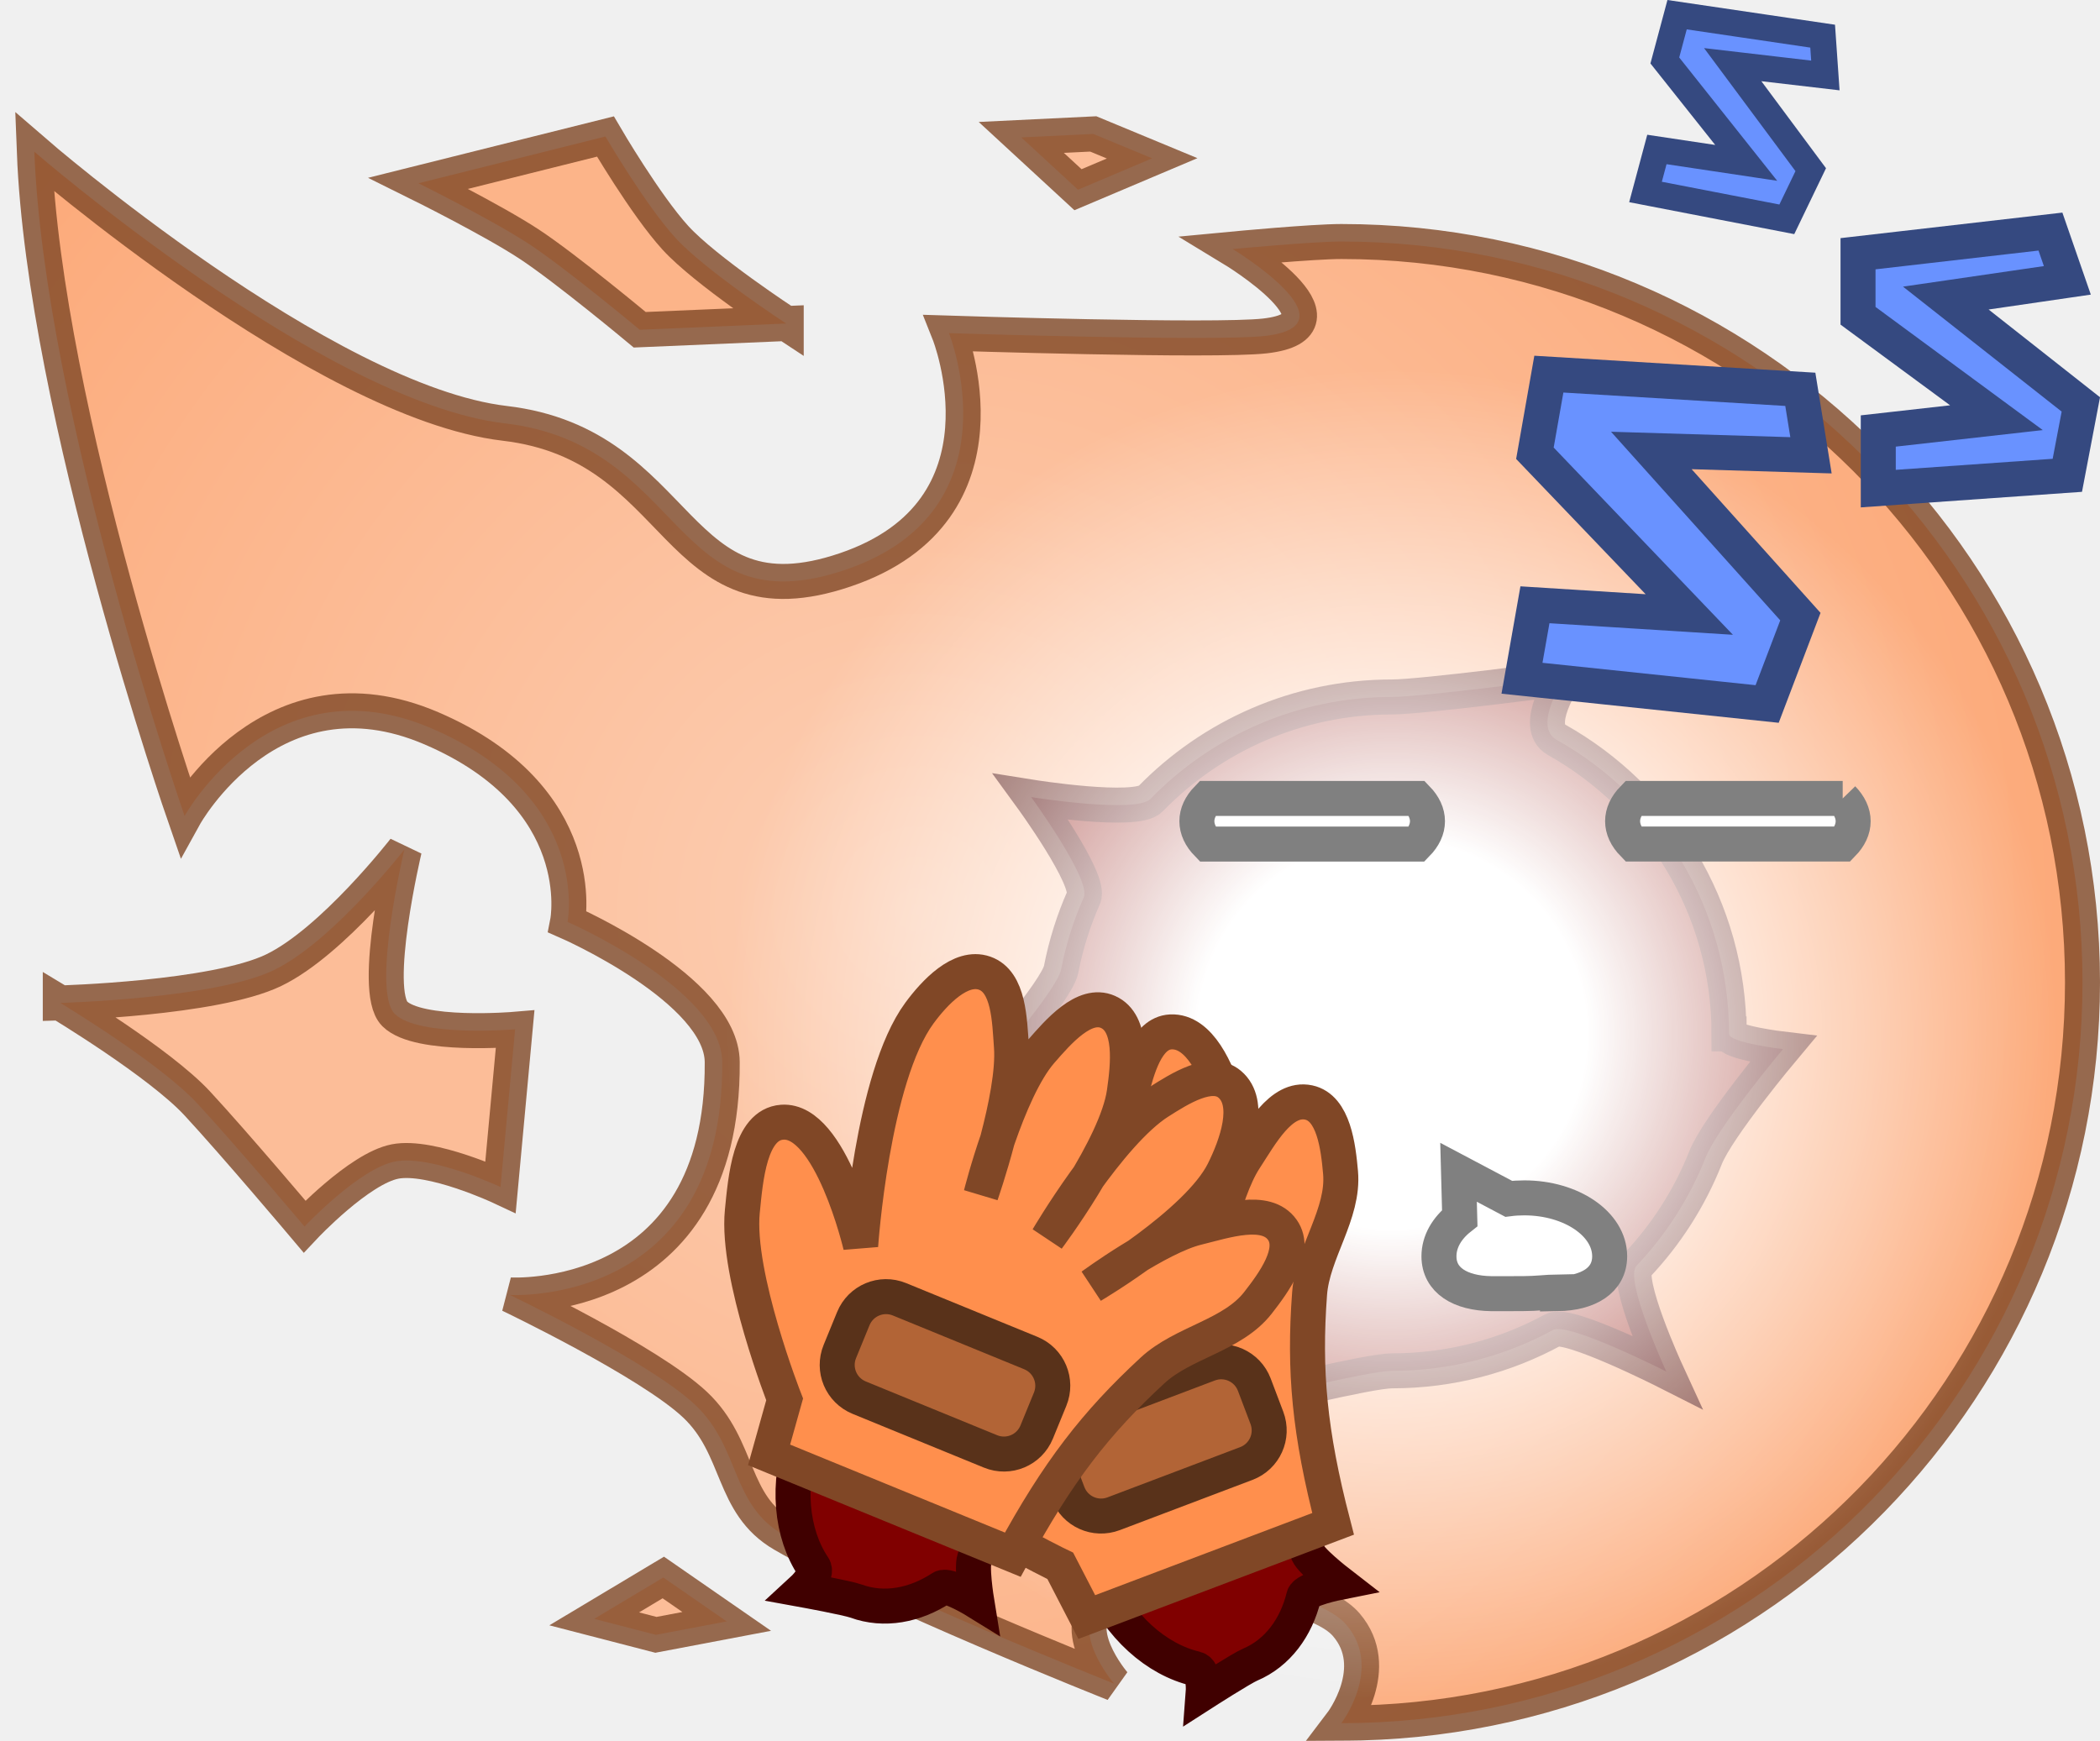
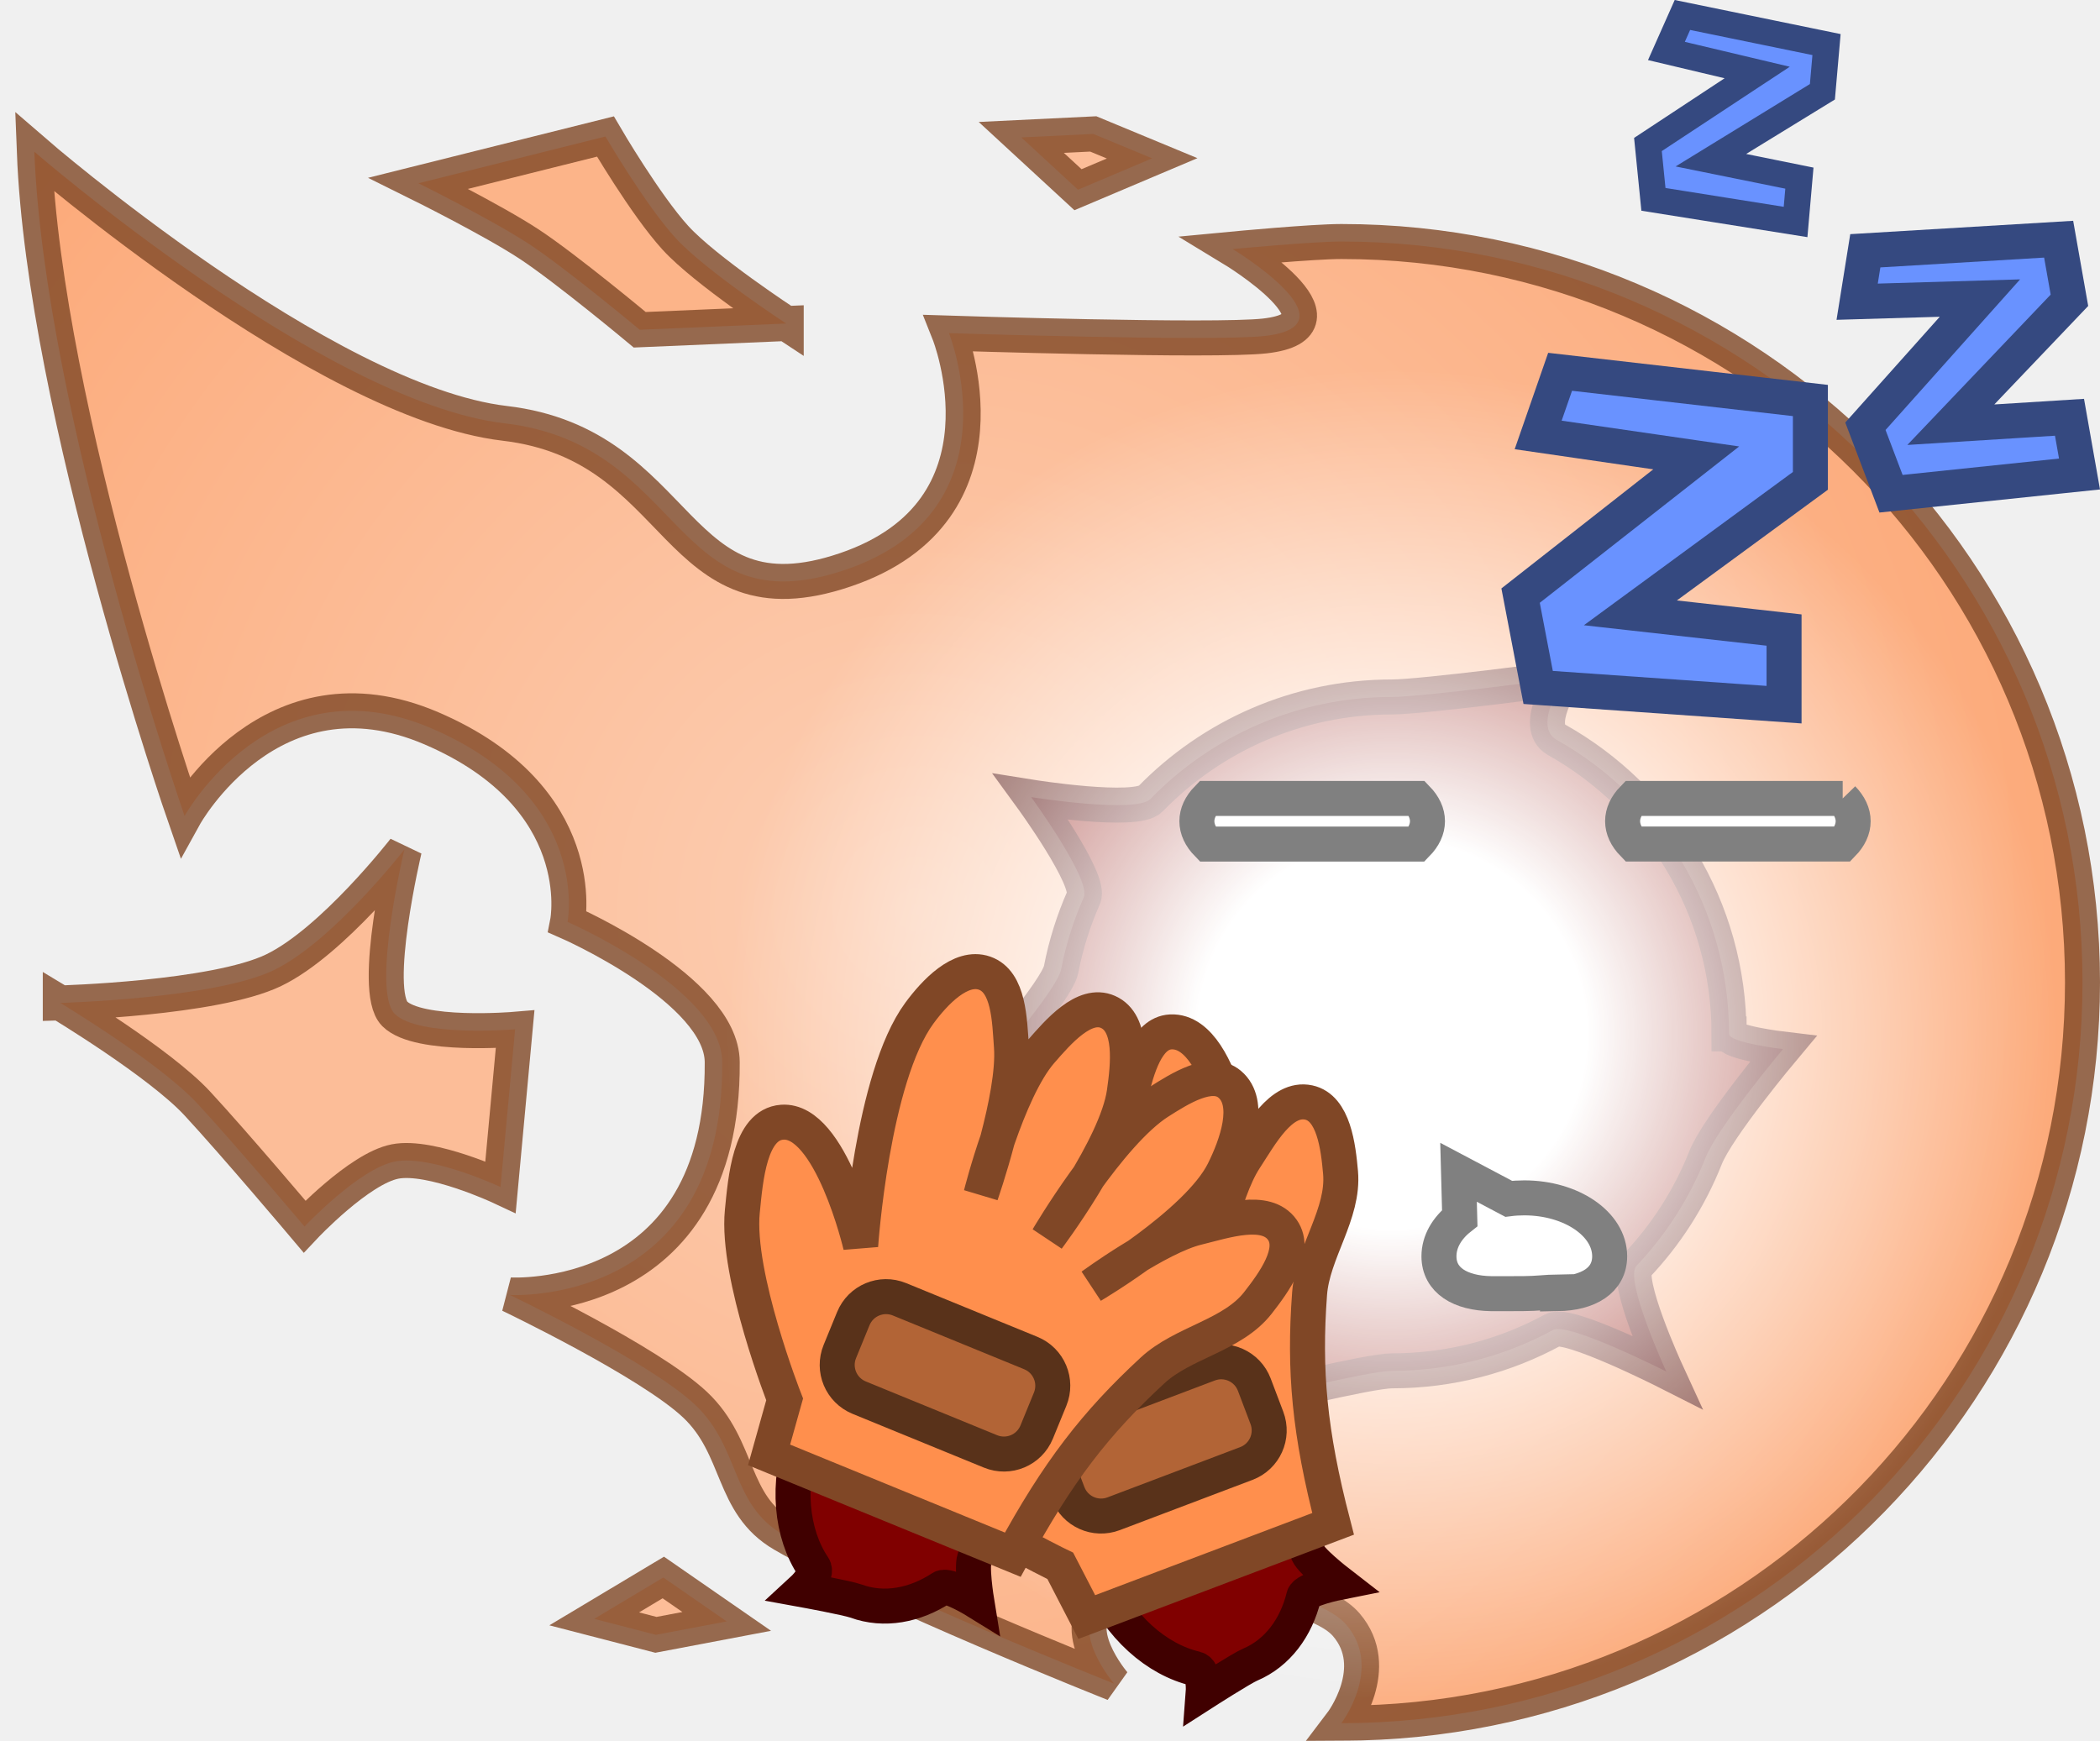
<svg xmlns="http://www.w3.org/2000/svg" xmlns:xlink="http://www.w3.org/1999/xlink" width="120" height="99.497" viewBox="0 0 120 99.497" version="1.1" id="svg1">
  <defs id="defs1">
    <linearGradient id="linearGradient5">
      <stop style="stop-color:#ffc7a6;stop-opacity:0.8;" offset="0" id="stop5" />
      <stop style="stop-color:#ff8e4c;stop-opacity:0.8;" offset="1" id="stop6" />
    </linearGradient>
    <linearGradient id="linearGradient3">
      <stop style="stop-color:#ffffff;stop-opacity:1;" offset="0.293" id="stop3" />
      <stop style="stop-color:#ffffff;stop-opacity:0;" offset="1" id="stop4" />
    </linearGradient>
    <radialGradient xlink:href="#linearGradient3" id="radialGradient4" cx="80" cy="50" fx="80" fy="50" r="25" gradientUnits="userSpaceOnUse" gradientTransform="matrix(1.52045,0,0,1.520291,-42.09306,-23.32839)" />
    <radialGradient xlink:href="#linearGradient5" id="radialGradient6" cx="51.797" cy="39.451" fx="51.797" fy="39.451" r="58.129" gradientTransform="matrix(1.361719,0,0,1.349553,-15.8042,-8.20999)" gradientUnits="userSpaceOnUse" />
  </defs>
  <g id="g20" transform="translate(-2.3362095e-8,6.404815)">
    <path id="circle1" style="fill:url(#radialGradient6);stroke:#804726;stroke-width:1.975;stroke-linecap:round;stroke-linejoin:miter;stroke-opacity:0.8" d="m 120.554,49.156 c 0,22.719 -18.124,41.206 -40.704,41.794 -0.368,0.01 -1.109,0.014 -1.109,0.014 0,0 2.372,-3.117 0.277,-5.555 -2.095,-2.438 -11.445,-2.891 -13.655,-1.388 -2.21,1.503 0.556,4.713 0.556,4.713 0,0 -13.188,-5.235 -18.672,-8.41 -2.972,-1.721 -2.4,-4.9 -4.964,-7.326 -2.564,-2.426 -10.458,-6.201 -10.458,-6.201 0,0 12.071,0.736 11.985,-13.14 -0.025,-4.104 -8.726,-7.912 -8.726,-7.912 0,0 1.377,-7.037 -7.679,-10.924 -9.056,-3.888 -13.928,4.945 -13.928,4.945 0,0 -7.914,-22.811 -8.477,-37.486 0,0 16.289,14.124 26.538,15.329 10.249,1.205 9.397,11.607 19.227,8.263 9.829,-3.345 5.838,-13.354 5.838,-13.354 0,0 14.965,0.484 17.823,0.159 5.281,-0.6 -1.816,-4.903 -1.816,-4.903 0,0 4.484,-0.426 6.132,-0.426 23.092,0 41.812,18.718 41.812,41.808 z" transform="matrix(1.012841,0,0,1.012738,-3.102279,-0.04275547)" />
    <path id="path5" style="fill:#ffa570;fill-opacity:0.8;stroke:#804726;stroke-width:1.975;stroke-linecap:round;stroke-opacity:0.8" d="m 47.42,11.976 -8.265,0.352 c 0,0 -4.156,-3.467 -6.249,-4.841 C 30.813,6.114 26.669,4.06 26.669,4.06 L 37.22,1.421 c 0,0 2.26,3.868 3.951,5.721 1.69,1.852 6.249,4.835 6.249,4.835 z" transform="matrix(1.012841,0,0,1.012738,-3.102279,-0.04275547)" />
    <path id="path6" style="fill:#ffb082;fill-opacity:0.8;stroke:#804726;stroke-width:1.975;stroke-linecap:round;stroke-opacity:0.8" d="m 6.464,50.318 c 0,0 8.701,-0.238 12.037,-1.846 3.336,-1.607 7.376,-6.813 7.376,-6.813 0,0 -1.883,7.942 -0.542,9.276 1.341,1.334 6.79,0.87 6.79,0.87 l -0.824,8.902 c 0,0 -3.92,-1.836 -5.951,-1.44 -2.03,0.397 -5.107,3.671 -5.107,3.671 0,0 -3.915,-4.642 -6.052,-6.95 -2.138,-2.307 -7.727,-5.671 -7.727,-5.671 z" transform="matrix(1.012841,0,0,1.012738,-3.102279,-0.04275547)" />
    <path id="path7" style="fill:#ffb082;fill-opacity:0.8;stroke:#804726;stroke-width:1.975;stroke-linecap:round;stroke-opacity:0.8" d="M 68.065,2.653 63.881,4.424 60.682,1.473 64.743,1.276 Z" transform="matrix(1.012841,0,0,1.012738,-3.102279,-0.04275547)" />
    <path id="path8" style="fill:#ffb082;fill-opacity:0.8;stroke:#804726;stroke-width:1.975;stroke-linecap:round;stroke-opacity:0.8" d="m 36.587,85.077 3.898,-2.334 3.578,2.478 -3.994,0.758 z" transform="matrix(1.012841,0,0,1.012738,-3.102279,-0.04275547)" />
    <g id="g11" transform="matrix(1.012841,0,0,1.012738,-3.102279,-0.04275547)" style="stroke-width:0.987" />
    <path id="path11" style="fill:#800000;fill-opacity:0.75;stroke:#400000;stroke-width:2;stroke-linecap:round;stroke-opacity:0.75" d="m 98.802,52.686 c 0,0.504 3.084,0.87 3.084,0.87 0,0 -3.734,4.455 -4.425,6.202 -0.915,2.316 -2.266,4.411 -3.951,6.186 -0.719,0.758 1.706,6.039 1.706,6.039 0,0 -5.614,-2.844 -6.462,-2.381 -2.736,1.493 -5.875,2.341 -9.212,2.341 -1.302,0 -7.753,1.599 -7.753,1.599 0,0 1.588,-2.567 0.479,-3.02 -1.963,-0.801 -3.763,-1.917 -5.34,-3.284 -1.027,-0.891 -6.458,1.782 -6.458,1.782 0,0 2.258,-6.851 1.705,-8 -0.68,-1.415 -1.193,-2.926 -1.512,-4.507 -0.249,-1.237 -4.33,-1.673 -4.33,-1.673 0,0 4.071,-4.646 4.302,-5.838 0.278,-1.436 0.716,-2.815 1.294,-4.118 0.444,-1.001 -3.006,-5.732 -3.006,-5.732 0,0 5.987,0.956 6.814,0.107 3.499,-3.596 8.391,-5.83 13.805,-5.83 1.701,0 9.858,-1.071 9.858,-1.071 0,0 -1.849,2.737 -0.452,3.52 5.88,3.297 9.853,9.588 9.853,16.808 z" />
    <path id="circle3" style="fill:url(#radialGradient4);stroke-width:0;stroke-linecap:round" d="M 117.554,52.686 A 38.011,38.007 0 0 1 79.543,90.693 38.011,38.007 0 0 1 41.532,52.686 38.011,38.007 0 0 1 79.543,14.679 38.011,38.007 0 0 1 117.554,52.686 Z" />
    <path d="M 80.971,39.23 H 68.992 A 6.589,3.116 0 0 0 68.393,40.53 6.589,3.116 0 0 0 69,41.836 H 80.963 A 6.589,3.116 0 0 0 81.57,40.53 6.589,3.116 0 0 0 80.971,39.23 Z" style="fill:#ffffff;stroke:#808080;stroke-width:2;stroke-linecap:round" id="path4" />
    <path d="M 105.297,39.23 H 93.32 a 6.589,3.116 0 0 0 -0.6,1.299 6.589,3.116 0 0 0 0.607,1.306 h 11.963 a 6.589,3.116 0 0 0 0.605,-1.306 6.589,3.116 0 0 0 -0.6,-1.299 z" style="fill:#ffffff;stroke:#808080;stroke-width:2;stroke-linecap:round" id="path9" />
    <path d="m 89.001,67.433 c -0.584,0.009 -1.225,0.095 -1.898,0.095 -0.673,0 -1.315,0.013 -1.898,0.004 -1.75,-0.027 -2.979,-0.752 -2.979,-2.136 0,-0.835 0.449,-1.599 1.189,-2.185 l -0.07,-2.615 2.866,1.516 c 0.289,-0.037 0.587,-0.055 0.892,-0.055 2.693,0 4.878,1.495 4.878,3.339 0,1.383 -1.229,2.11 -2.98,2.137 z" style="display:inline;fill:#ffffff;stroke:#808080;stroke-width:2;stroke-linecap:round;stroke-dasharray:none" id="path23" />
    <g id="g19" transform="matrix(-0.9322826,0.3958365,-0.3958419,-0.9321797,158.446,129.2734)" style="stroke-width:0.987">
      <path id="path17" style="fill:#800000;fill-opacity:1;stroke:#400000;stroke-width:1.975;stroke-linecap:round;stroke-opacity:1" d="m 69.408,78.205 c 0,0.204 -11.852,-1.489 -11.852,-1.489 0,0 0.222,-1.138 0.402,-1.664 0.138,-0.405 -0.933,-2.317 -0.933,-2.317 0,0 1.859,0.387 2.116,0.043 1.087,-1.454 2.606,-2.356 4.287,-2.356 0.528,0 3.061,-0.433 3.061,-0.433 0,0 -0.574,1.106 -0.14,1.423 1.826,1.332 3.06,3.876 3.06,6.794 z" />
      <path style="fill:#ff8f4d;fill-opacity:1;stroke:#804726;stroke-width:1.975;stroke-linecap:round;stroke-linejoin:miter;stroke-dasharray:none;stroke-opacity:1" d="m 71.109,79.74 c 0,0 4.975,5.64 5.871,9.152 0.454,1.781 1.286,4.747 -0.391,5.499 -2.514,1.127 -6.547,-5.043 -6.547,-5.043 0,0 2.646,9.143 1.377,13.477 -0.404,1.379 -1.244,3.355 -2.681,3.376 -1.47,0.021 -2.239,-2.032 -2.843,-3.372 -1.167,-2.59 -1.241,-8.431 -1.241,-8.431 0,0 0.624,6.014 -0.424,8.734 -0.526,1.366 -1.326,3.497 -2.786,3.395 -1.541,-0.107 -2.1,-2.442 -2.418,-3.954 -0.637,-3.031 1.247,-9.206 1.247,-9.206 0,0 -1.247,6.757 -3.268,9.38 -0.835,1.084 -2.119,2.763 -3.405,2.295 -1.545,-0.563 -1.545,-3.109 -1.359,-4.743 0.372,-3.258 4.77,-8.602 4.77,-8.602 0,0 -2.577,3.855 -4.457,5.109 -1.334,0.89 -3.249,2.447 -4.563,1.527 -1.184,-0.829 -0.558,-2.96 -0.113,-4.336 0.724,-2.242 3.206,-3.526 4.284,-5.62 1.992,-3.868 3.07,-7.191 3.854,-12.471 l 14.847,0.59 z" id="path18" />
      <path id="path19" style="fill:#b26436;fill-opacity:1;stroke:#59321a;stroke-width:1.975;stroke-linecap:round;stroke-opacity:1" d="m 59.193,80.954 7.994,0.316 c 1.107,0.044 1.963,0.97 1.919,2.077 l -0.079,1.998 c -0.044,1.107 -0.97,1.963 -2.077,1.919 l -7.994,-0.316 c -1.107,-0.044 -1.963,-0.97 -1.919,-2.077 l 0.079,-1.998 c 0.044,-1.107 0.97,-1.963 2.077,-1.919 z" />
    </g>
    <g id="g16" transform="matrix(-0.9517594,-0.3464121,0.3463768,-0.9516624,84.89502,174.0929)" style="stroke-width:0.987">
      <path id="path16" style="fill:#800000;fill-opacity:1;stroke:#400000;stroke-width:1.975;stroke-linecap:round;stroke-opacity:1" d="m 69.408,78.205 c 0,0.204 -11.852,-1.489 -11.852,-1.489 0,0 0.222,-1.138 0.402,-1.664 0.138,-0.405 -0.933,-2.317 -0.933,-2.317 0,0 1.859,0.387 2.116,0.043 1.087,-1.454 2.606,-2.356 4.287,-2.356 0.528,0 3.061,-0.433 3.061,-0.433 0,0 -0.574,1.106 -0.14,1.423 1.826,1.332 3.06,3.876 3.06,6.794 z" />
      <path style="fill:#ff8f4d;fill-opacity:1;stroke:#804726;stroke-width:1.975;stroke-linecap:round;stroke-linejoin:miter;stroke-dasharray:none;stroke-opacity:1" d="m 71.109,79.74 c 0,0 4.975,5.64 5.871,9.152 0.454,1.781 1.286,4.747 -0.391,5.499 -2.514,1.127 -6.547,-5.043 -6.547,-5.043 0,0 2.646,9.143 1.377,13.477 -0.404,1.379 -1.244,3.355 -2.681,3.376 -1.47,0.021 -2.239,-2.032 -2.843,-3.372 -1.167,-2.59 -1.241,-8.431 -1.241,-8.431 0,0 0.624,6.014 -0.424,8.734 -0.526,1.366 -1.326,3.497 -2.786,3.395 -1.541,-0.107 -2.1,-2.442 -2.418,-3.954 -0.637,-3.031 1.247,-9.206 1.247,-9.206 0,0 -1.247,6.757 -3.268,9.38 -0.835,1.084 -2.119,2.763 -3.405,2.295 -1.545,-0.563 -1.545,-3.109 -1.359,-4.743 0.372,-3.258 4.77,-8.602 4.77,-8.602 0,0 -2.577,3.855 -4.457,5.109 -1.334,0.89 -3.249,2.447 -4.563,1.527 -1.184,-0.829 -0.558,-2.96 -0.113,-4.336 0.724,-2.242 3.206,-3.526 4.284,-5.62 1.992,-3.868 3.07,-7.191 3.854,-12.471 l 14.847,0.59 z" id="path15" />
      <path id="rect16" style="fill:#b26436;fill-opacity:1;stroke:#59321a;stroke-width:1.975;stroke-linecap:round;stroke-opacity:1" d="m 59.193,80.954 7.994,0.316 c 1.107,0.044 1.963,0.97 1.919,2.077 l -0.079,1.998 c -0.044,1.107 -0.97,1.963 -2.077,1.919 l -7.994,-0.316 c -1.107,-0.044 -1.963,-0.97 -1.919,-2.077 l 0.079,-1.998 c 0.044,-1.107 0.97,-1.963 2.077,-1.919 z" />
    </g>
-     <path style="fill:#6992ff;fill-opacity:1;stroke:#354980;stroke-width:2;stroke-linecap:round;stroke-opacity:1" d="m 102.875,15.846 -14.369,-0.868 -0.797,4.522 8.821,9.216 -8.819,-0.556 -0.74,4.199 14.008,1.471 1.9,-4.994 -8.517,-9.495 9.123,0.276 z" id="path10" />
-     <path style="fill:#6992ff;fill-opacity:1;stroke:#354980;stroke-width:2;stroke-linecap:round;stroke-dasharray:none;stroke-opacity:1" d="m 117.168,6.831 -10.995,1.266 v 3.546 l 7.909,5.825 -6.752,0.76 v 3.293 l 10.803,-0.76 0.772,-4.052 -7.716,-6.078 6.945,-1.013 z" id="path12" />
-     <path style="fill:#6992ff;fill-opacity:1;stroke:#354980;stroke-width:1.5;stroke-linecap:round;stroke-dasharray:none;stroke-opacity:1" d="m 104.151,-4.338 -8.317,-1.227 -0.701,2.616 4.65,5.853 -5.103,-0.766 -0.651,2.429 8.075,1.563 1.367,-2.838 -4.459,-6.002 5.295,0.618 z" id="path13" />
+     <path style="fill:#6992ff;fill-opacity:1;stroke:#354980;stroke-width:2;stroke-linecap:round;stroke-opacity:1" d="m 89.149,14.845 14.302,1.64 v 4.592 l -10.287,7.544 8.782,0.984 v 4.264 L 87.895,32.885 86.891,27.637 96.927,19.765 87.895,18.453 Z" id="path10" />
+     <path style="fill:#6992ff;fill-opacity:1;stroke:#354980;stroke-width:2;stroke-linecap:round;stroke-dasharray:none;stroke-opacity:1" d="m 106.589,7.928 11.048,-0.662 0.616,3.492 -6.777,7.11 6.781,-0.424 0.572,3.242 -10.77,1.128 -1.464,-3.857 6.543,-7.326 -7.015,0.208 z" id="path12" />
+     <path style="fill:#6992ff;fill-opacity:1;stroke:#354980;stroke-width:1.5;stroke-linecap:round;stroke-dasharray:none;stroke-opacity:1" d="m 96.138,-5.549 8.235,1.692 -0.236,2.698 -6.372,3.91 5.058,1.025 -0.219,2.506 -8.122,-1.293 -0.314,-3.135 6.243,-4.115 -5.187,-1.231 z" id="path13" />
  </g>
</svg>
